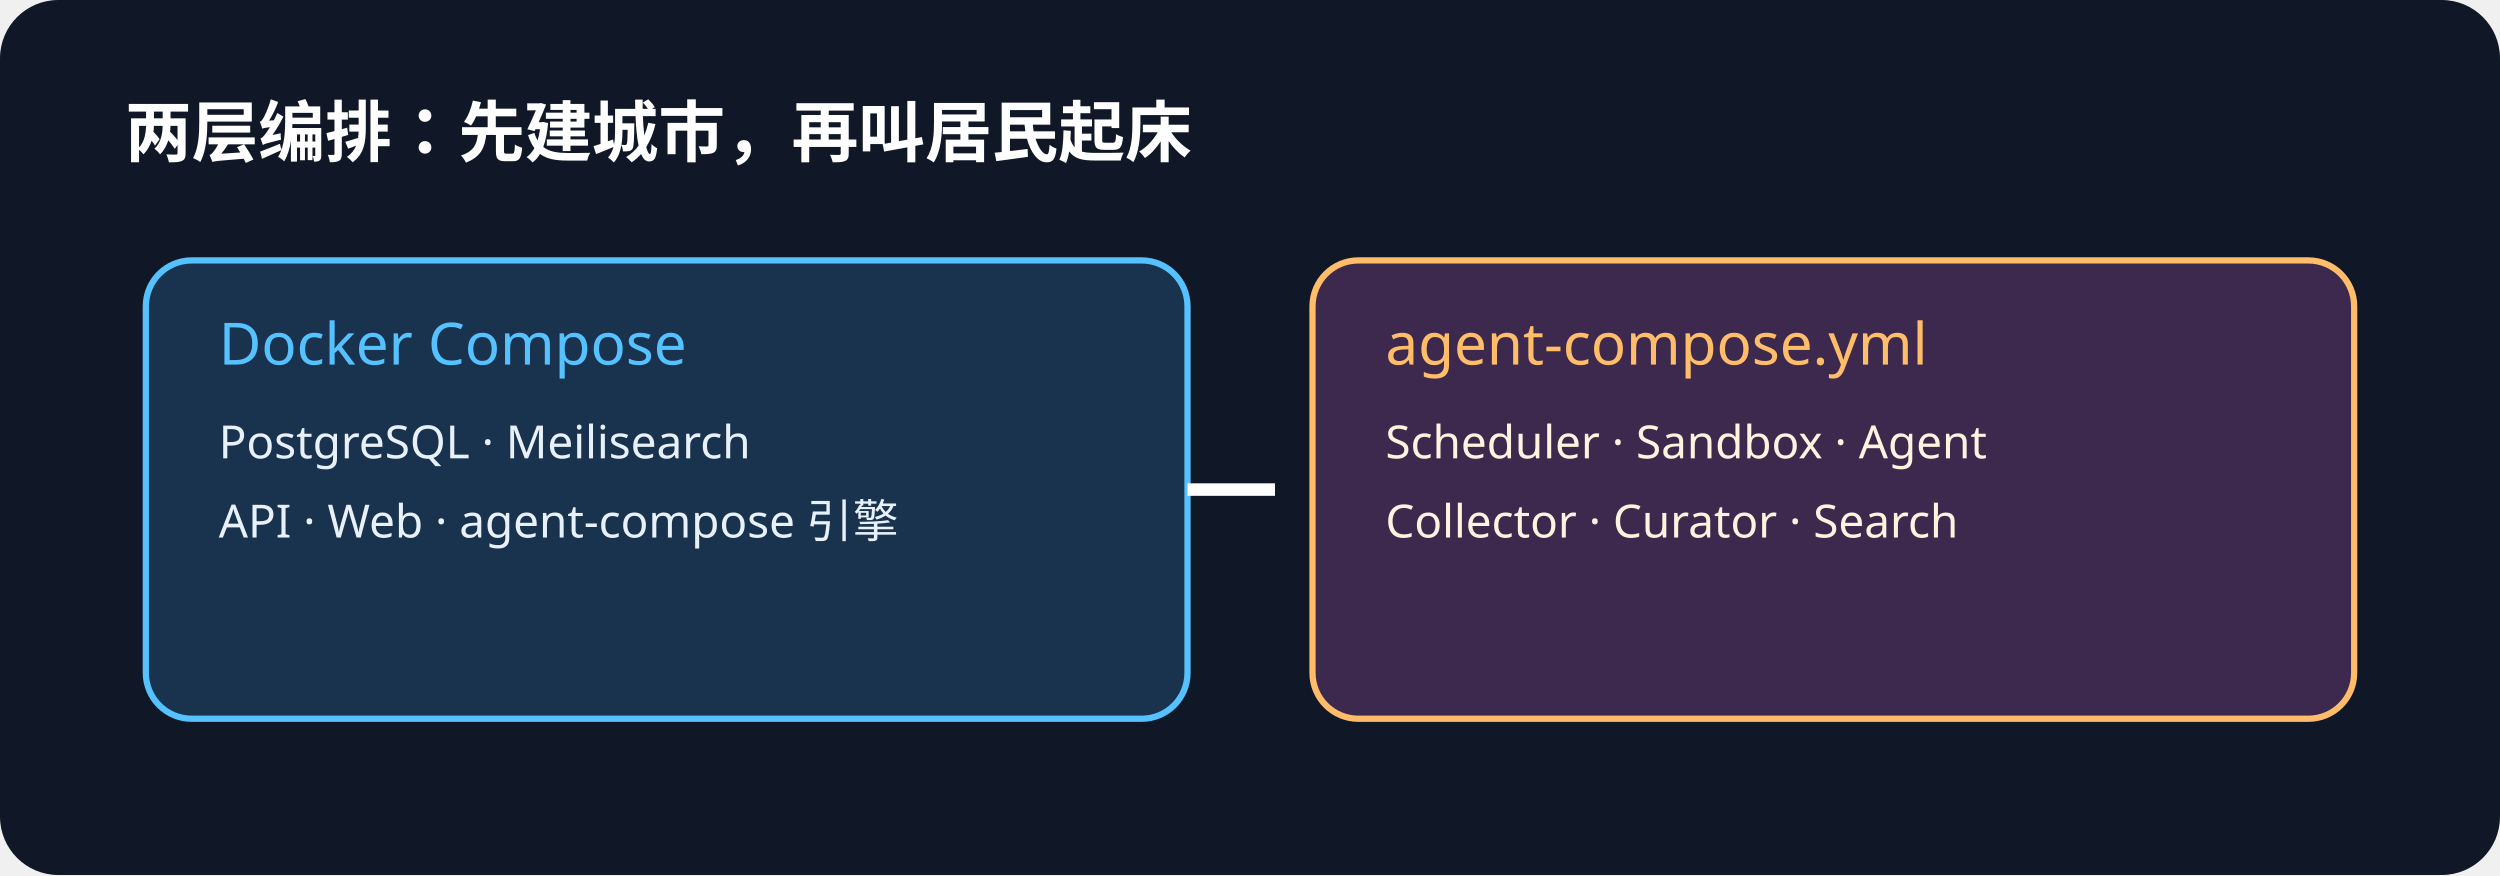
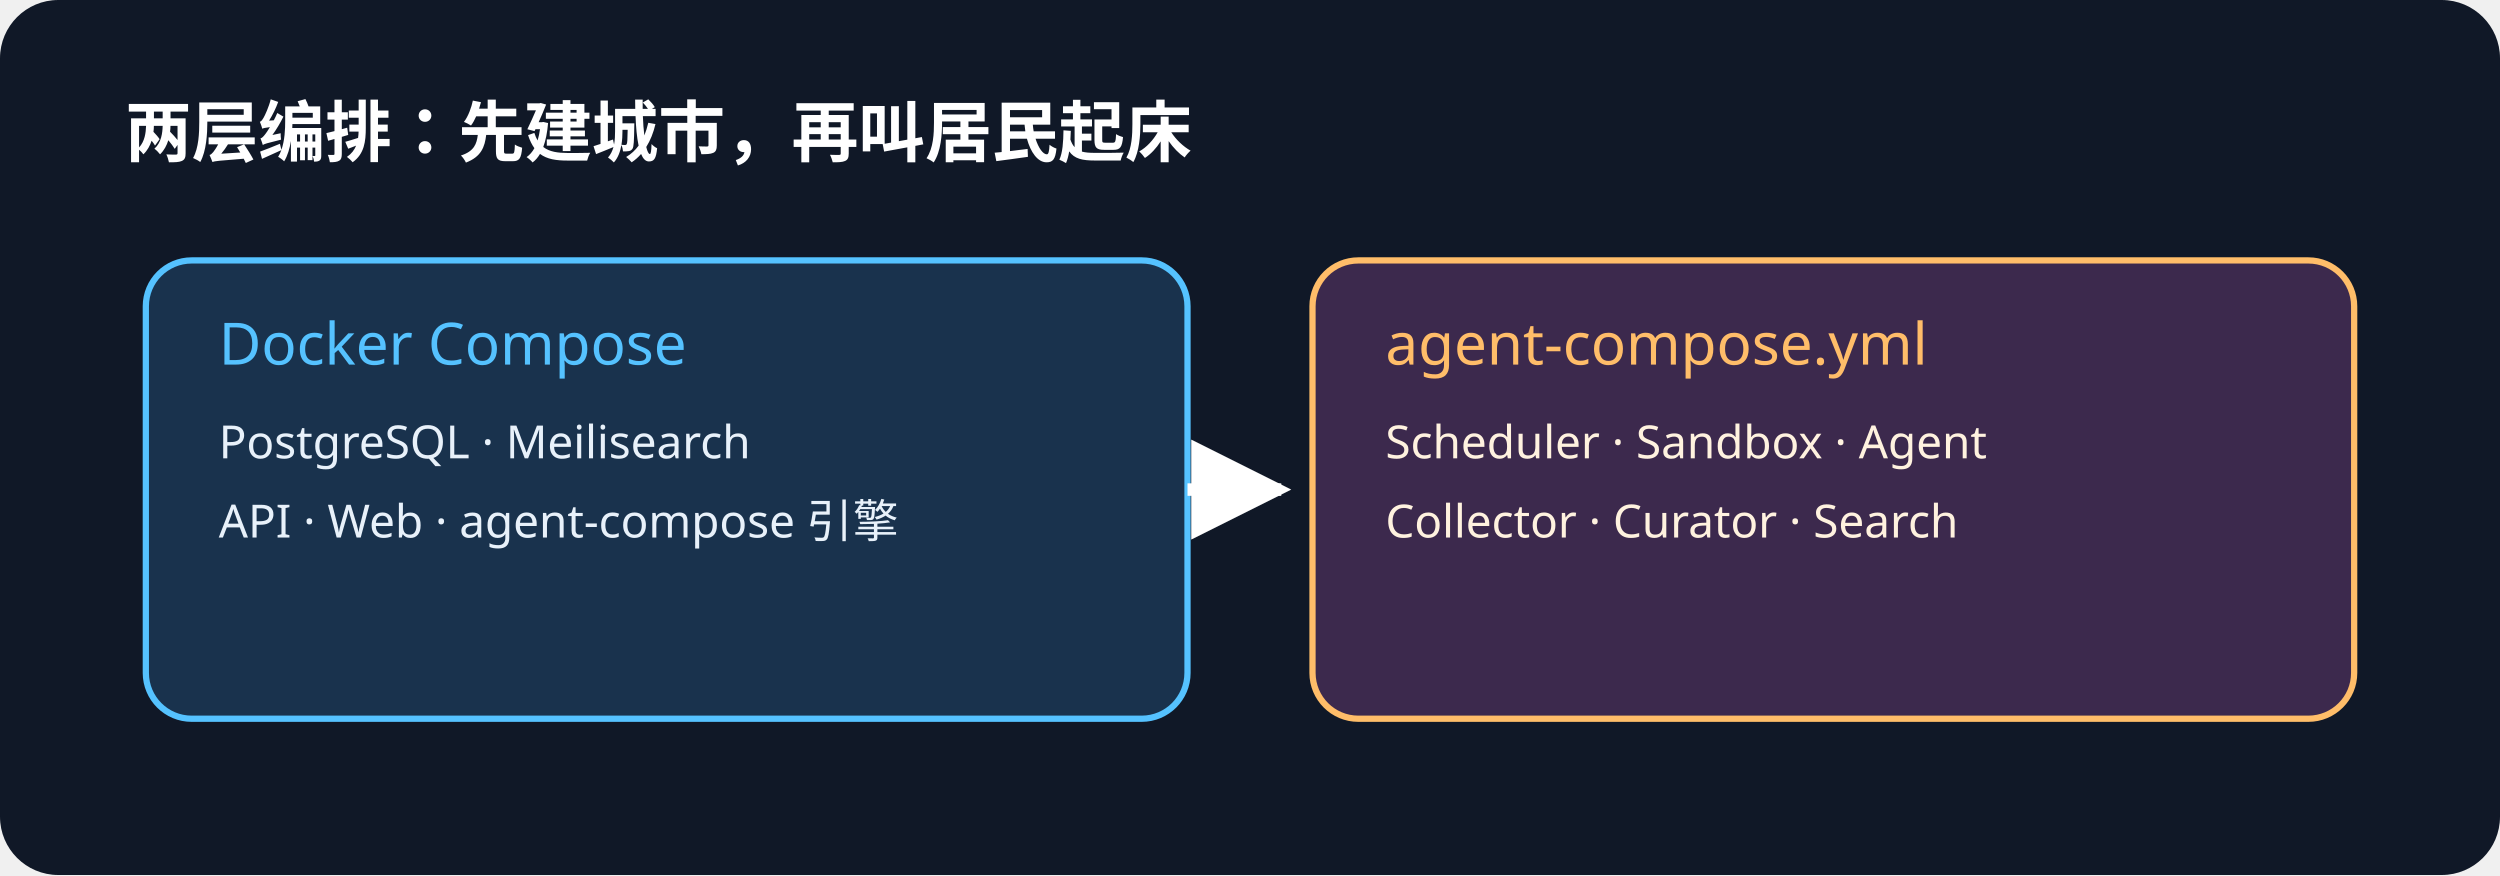
<svg xmlns="http://www.w3.org/2000/svg" width="1200" height="420" viewBox="0 0 1200 420">
+   <defs>
+     <marker id="arrow" viewBox="0 0 10 10" refX="9" refY="5" markerWidth="8" markerHeight="8" orient="auto">
+       <path d="M0,0 L10,5 L0,10 Z" fill="#fff" />
+     </marker>
+   </defs>
  <rect width="1200" height="420" rx="28" fill="#101827" />
  <text x="60" y="75" fill="#fff" font-size="32" font-family="sans-serif" font-weight="700">两层编排：先建城市，再叫居民起床</text>
  <rect x="70" y="125" width="500" height="220" rx="22" fill="#19324d" stroke="#55c2ff" stroke-width="3" />
  <text x="105" y="175" fill="#55c2ff" font-size="28" font-family="sans-serif">Docker Compose</text>
  <text x="105" y="220" fill="#e8f1fa" font-size="22" font-family="sans-serif">PostgreSQL · Meilisearch</text>
  <text x="105" y="258" fill="#e8f1fa" font-size="22" font-family="sans-serif">API · Web · agent-compose 引擎</text>
  <rect x="630" y="125" width="500" height="220" rx="22" fill="#3c294d" stroke="#ffbd69" stroke-width="3" />
  <text x="665" y="175" fill="#ffbd69" font-size="28" font-family="sans-serif">agent-compose.yml</text>
  <text x="665" y="220" fill="#fff2df" font-size="22" font-family="sans-serif">Scheduler · Sandbox · Agent</text>
  <text x="665" y="258" fill="#fff2df" font-size="22" font-family="sans-serif">Collector · Curator · Search</text>
-   <path marker-end="url(#arrow)" d="M570 235h42" stroke="#fff" stroke-width="6" />
+   <path d="M570 235 H615" stroke="#fff" stroke-width="6" fill="none" marker-end="url(#arrow)" />
</svg>
